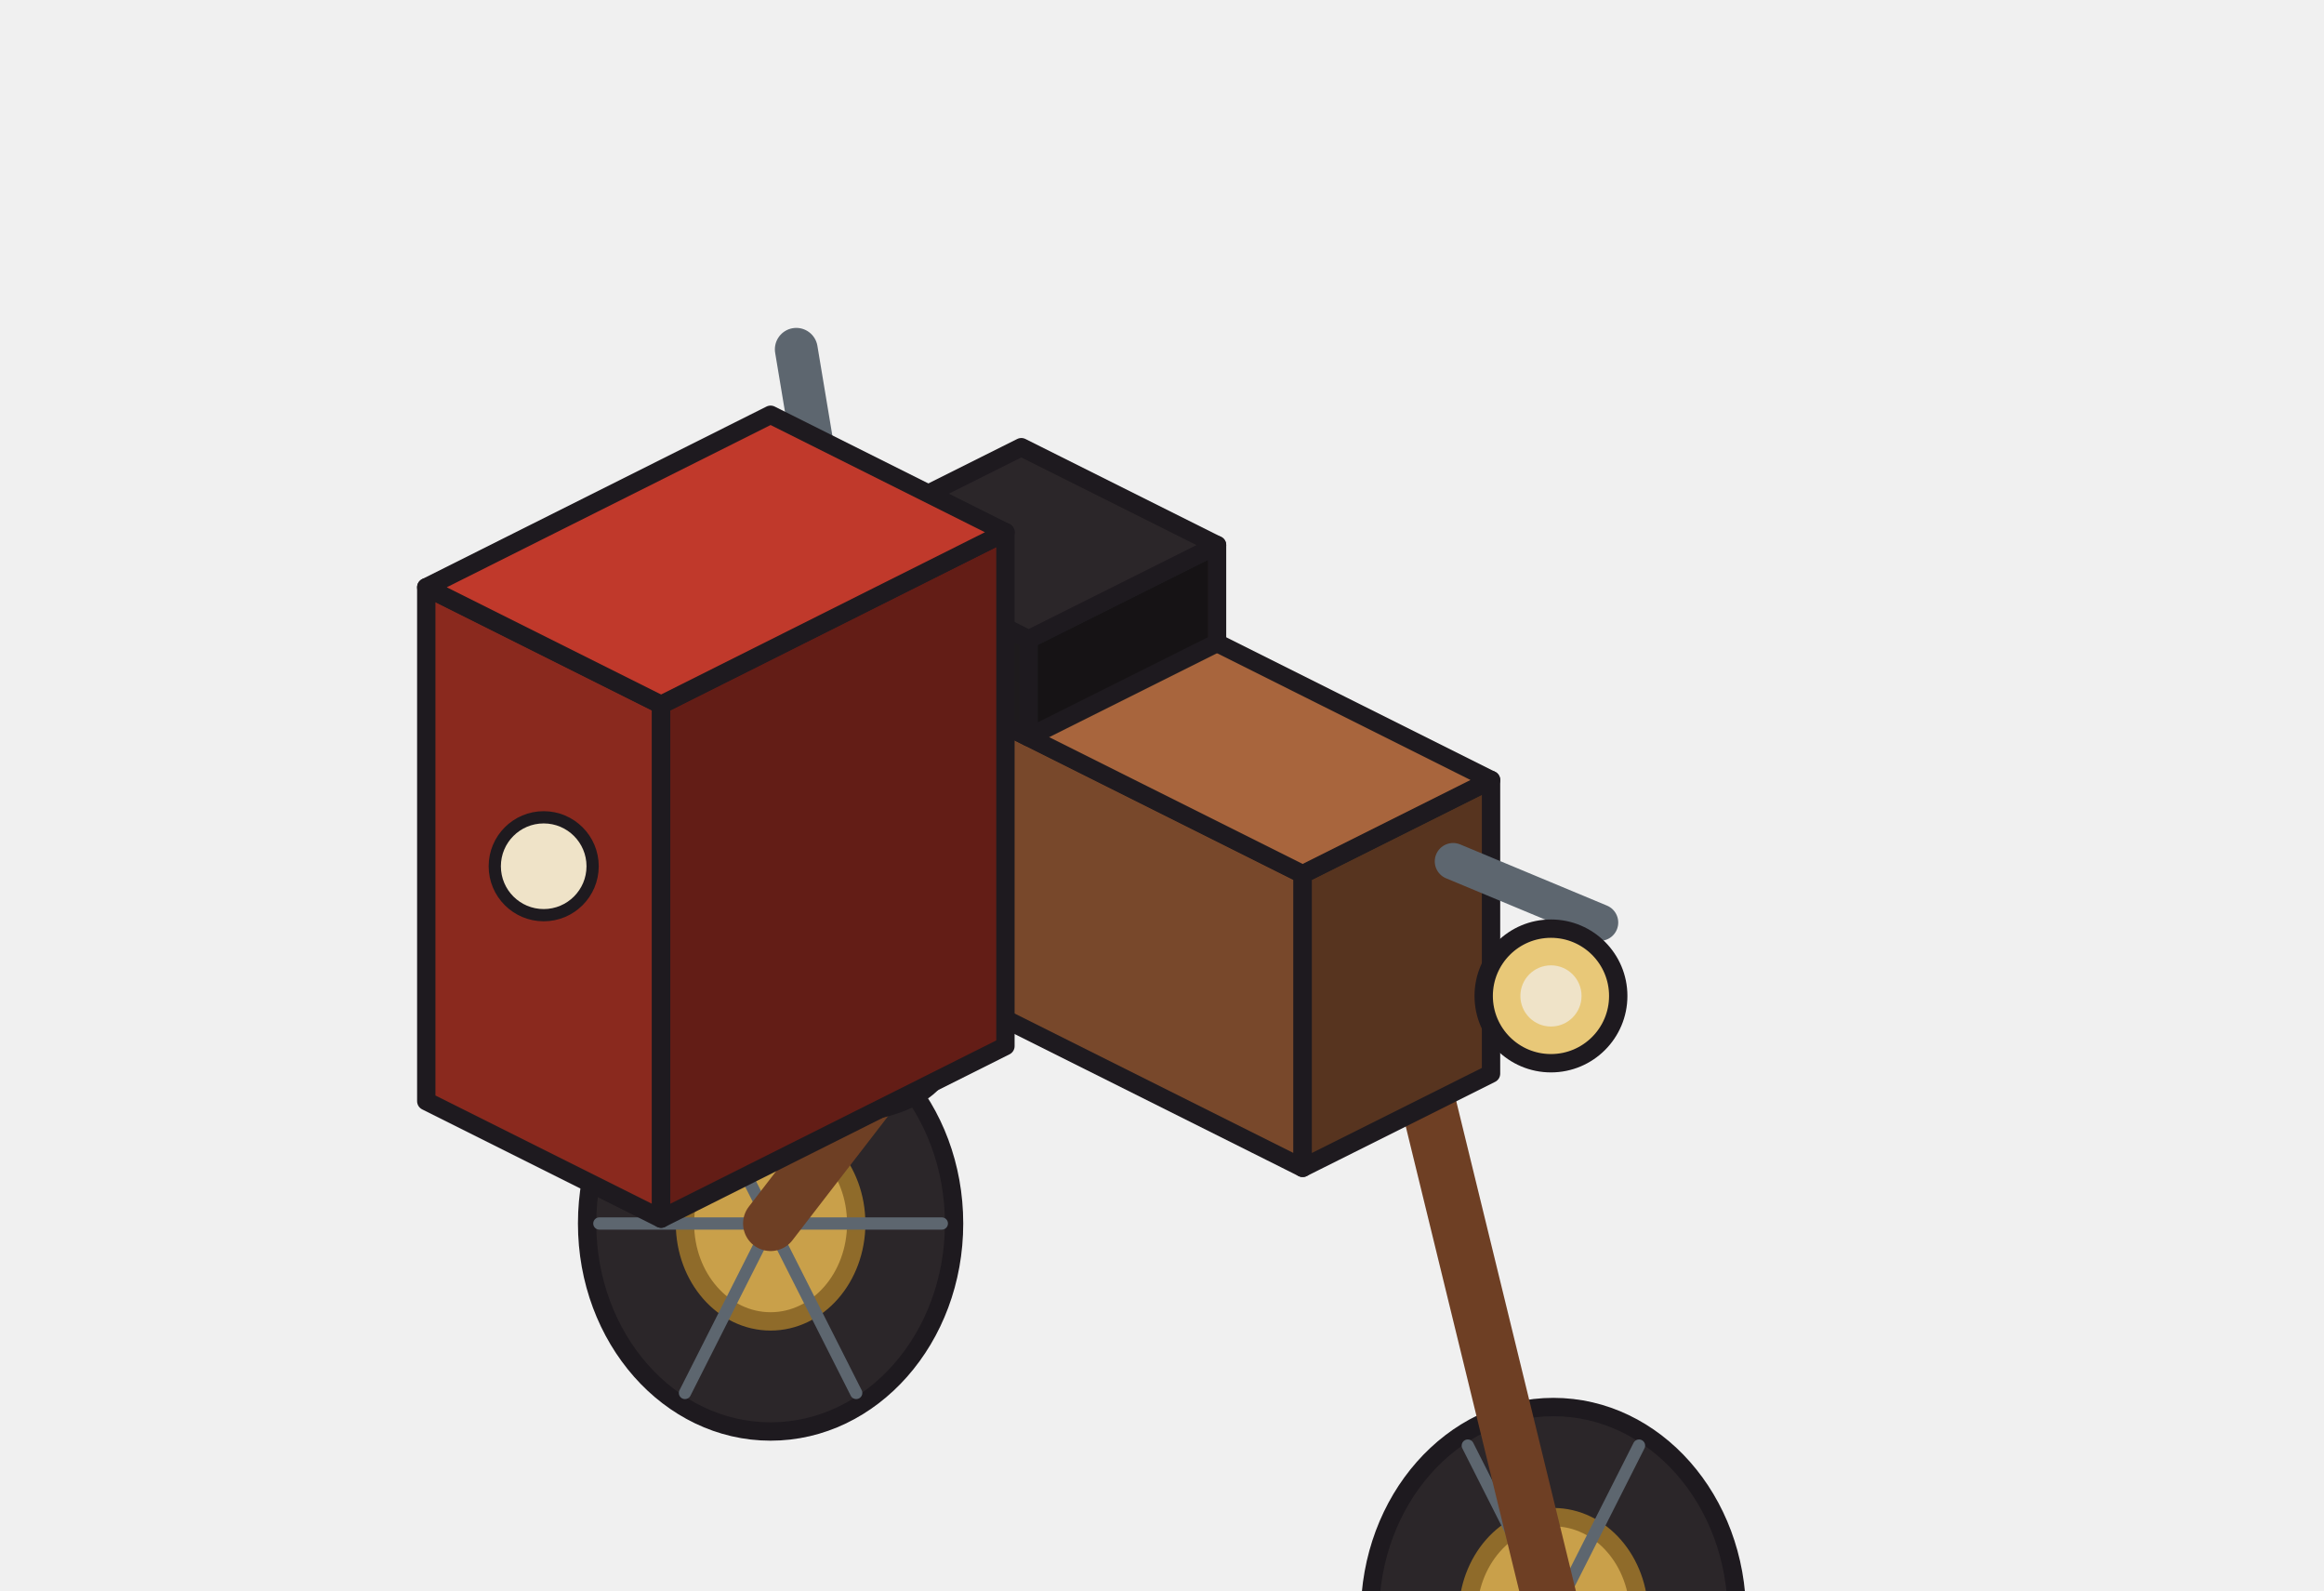
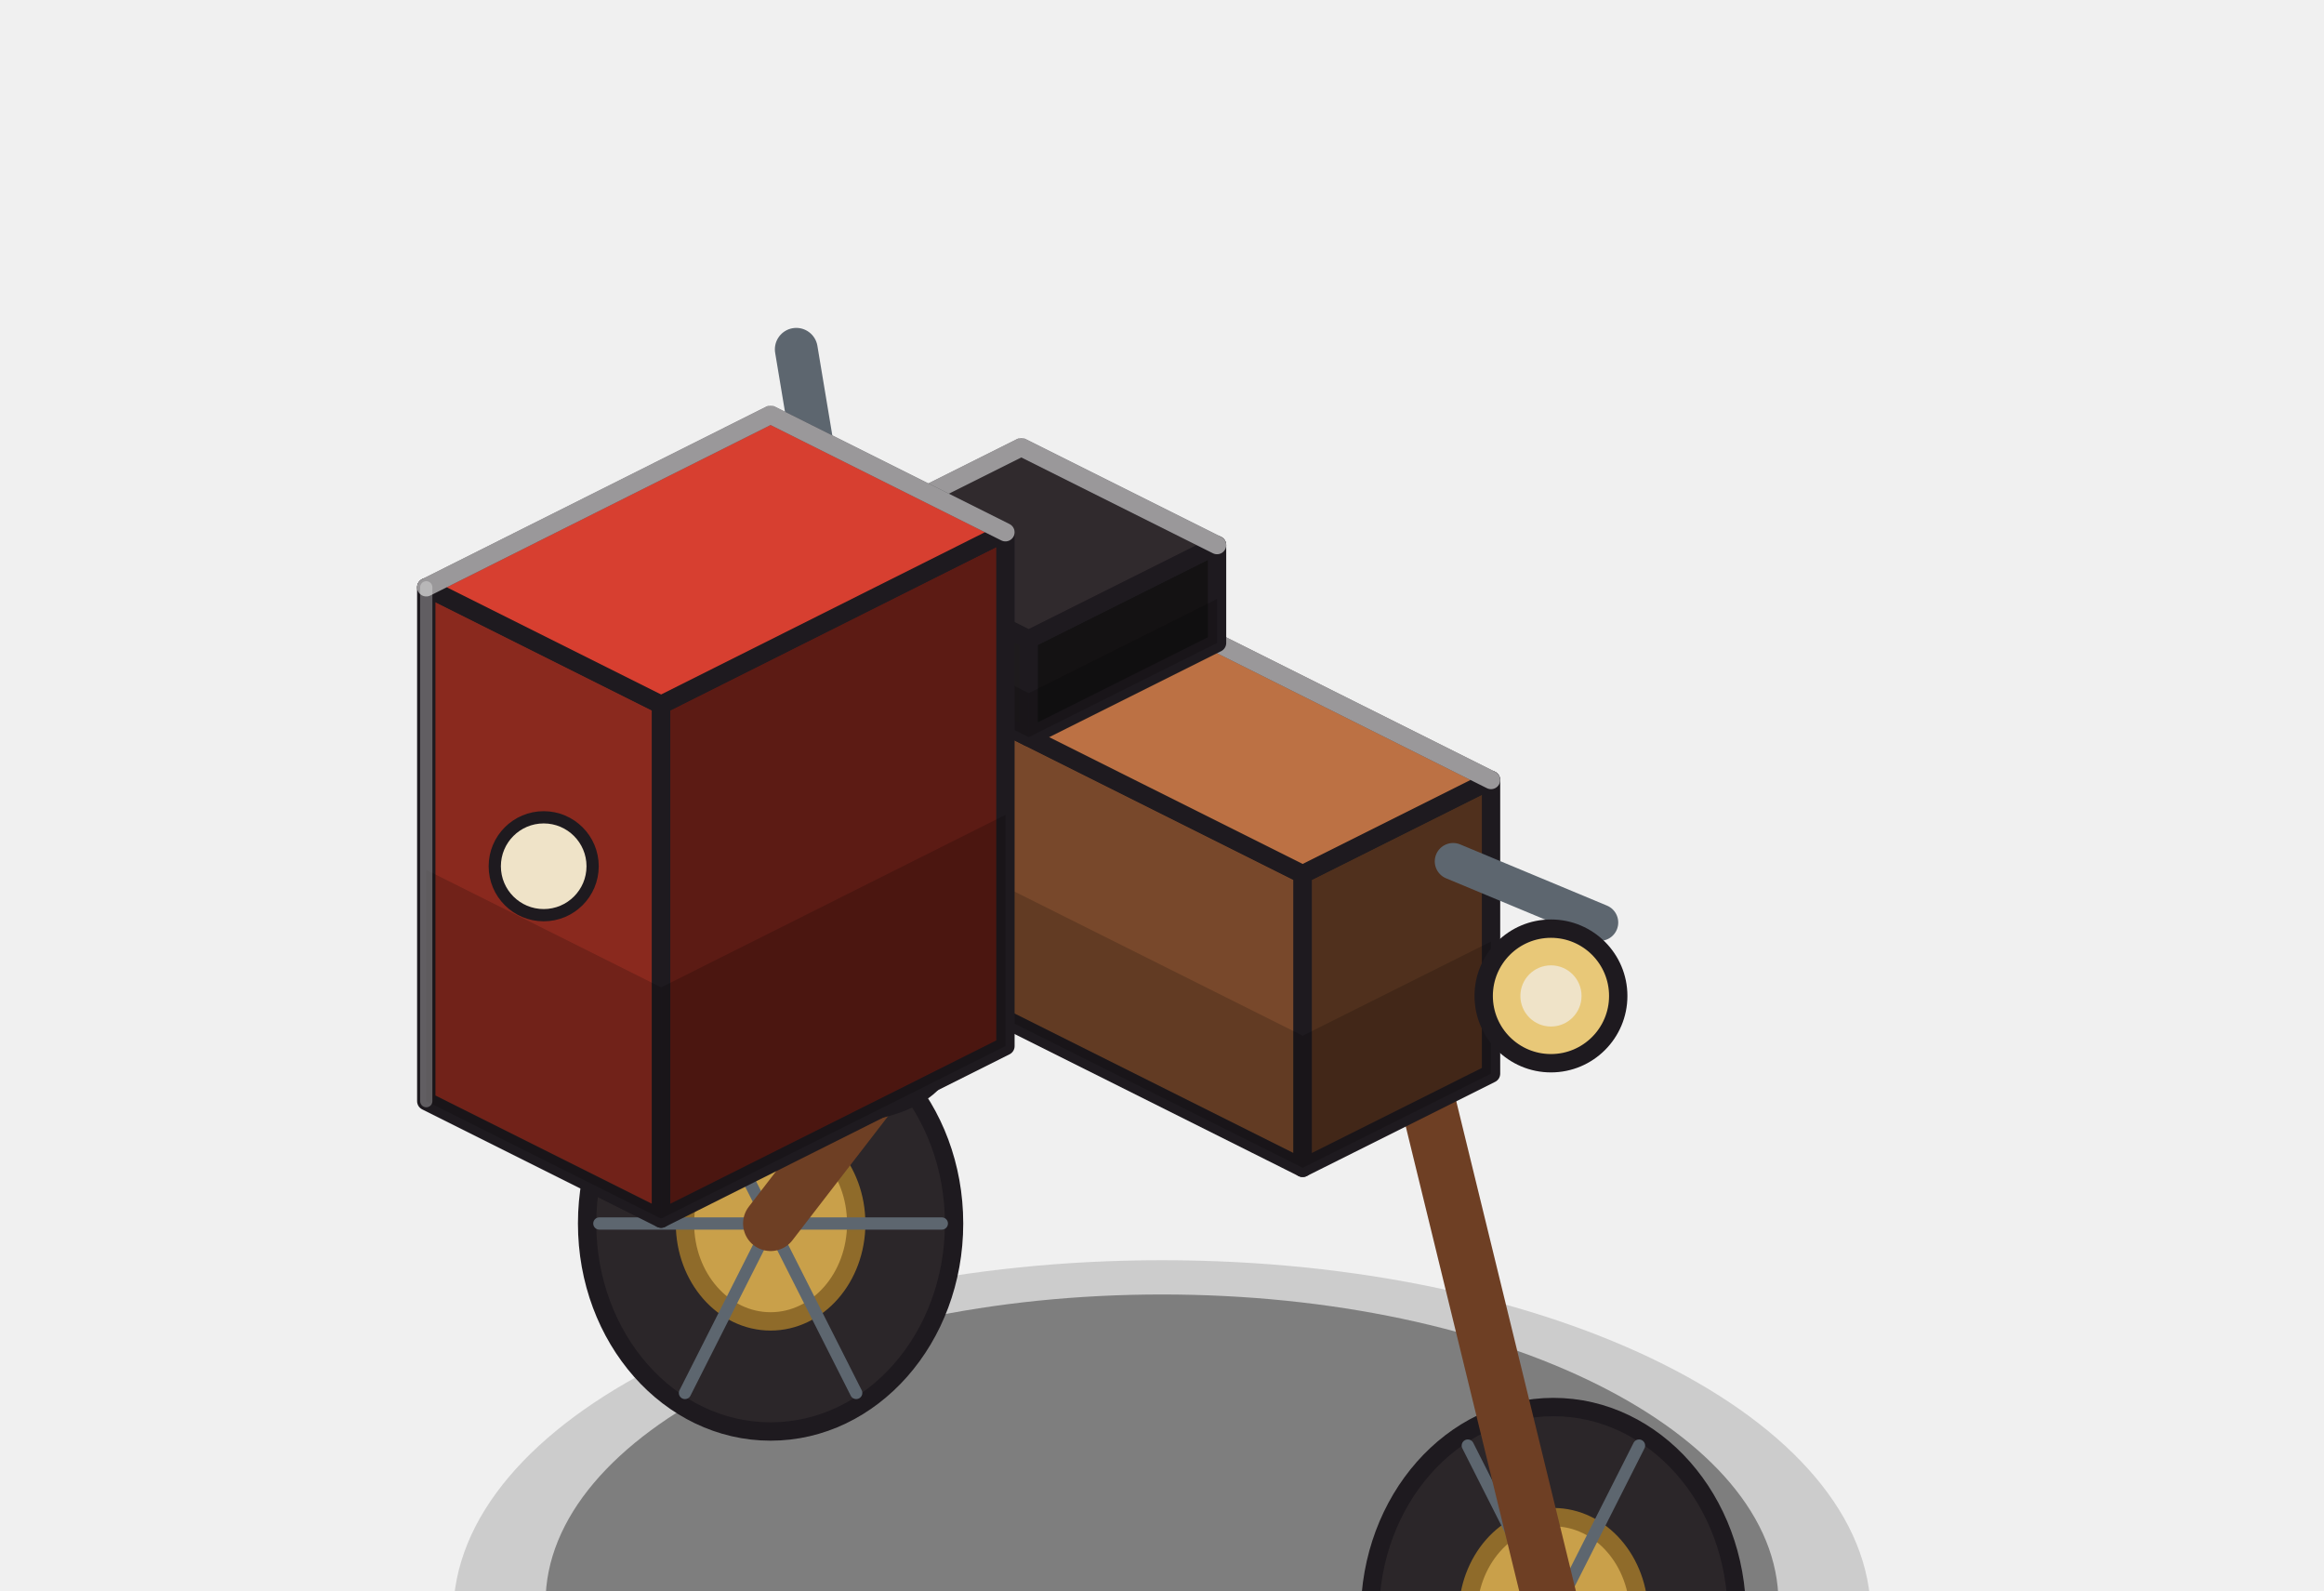
<svg xmlns="http://www.w3.org/2000/svg" width="380" height="260" viewBox="0 0 380 260">
+   <ellipse cx="190.0" cy="264.0" rx="115.9" ry="58.0" fill="#000000" opacity="0.152" />
+   <ellipse cx="190.0" cy="262.0" rx="100.8" ry="50.4" fill="#000000" opacity="0.38" />
  <ellipse cx="126.0" cy="200.0" rx="30.0" ry="34.0" fill="#2B2629" stroke="#1E1A1F" stroke-width="3" />
  <ellipse cx="126.0" cy="200.0" rx="14.0" ry="16.0" fill="#C9A04A" stroke="#8F6B2A" stroke-width="3" />
  <polyline points="126.0,200.0 154.0,200.0" fill="none" stroke="#5D666F" stroke-width="2" stroke-linecap="round" stroke-linejoin="round" />
  <polyline points="126.0,200.0 140.0,227.7" fill="none" stroke="#5D666F" stroke-width="2" stroke-linecap="round" stroke-linejoin="round" />
  <polyline points="126.0,200.0 112.0,227.7" fill="none" stroke="#5D666F" stroke-width="2" stroke-linecap="round" stroke-linejoin="round" />
  <polyline points="126.0,200.0 98.0,200.0" fill="none" stroke="#5D666F" stroke-width="2" stroke-linecap="round" stroke-linejoin="round" />
  <polyline points="126.0,200.0 112.0,172.3" fill="none" stroke="#5D666F" stroke-width="2" stroke-linecap="round" stroke-linejoin="round" />
  <polyline points="126.0,200.0 140.0,172.3" fill="none" stroke="#5D666F" stroke-width="2" stroke-linecap="round" stroke-linejoin="round" />
  <ellipse cx="254.0" cy="264.0" rx="30.0" ry="34.0" fill="#2B2629" stroke="#1E1A1F" stroke-width="3" />
  <ellipse cx="254.0" cy="264.0" rx="14.0" ry="16.0" fill="#C9A04A" stroke="#8F6B2A" stroke-width="3" />
  <polyline points="254.0,264.0 282.0,264.0" fill="none" stroke="#5D666F" stroke-width="2" stroke-linecap="round" stroke-linejoin="round" />
  <polyline points="254.0,264.0 268.0,291.7" fill="none" stroke="#5D666F" stroke-width="2" stroke-linecap="round" stroke-linejoin="round" />
  <polyline points="254.0,264.0 240.0,291.7" fill="none" stroke="#5D666F" stroke-width="2" stroke-linecap="round" stroke-linejoin="round" />
  <polyline points="254.0,264.0 226.0,264.0" fill="none" stroke="#5D666F" stroke-width="2" stroke-linecap="round" stroke-linejoin="round" />
  <polyline points="254.0,264.0 240.0,236.3" fill="none" stroke="#5D666F" stroke-width="2" stroke-linecap="round" stroke-linejoin="round" />
  <polyline points="254.0,264.0 268.0,236.3" fill="none" stroke="#5D666F" stroke-width="2" stroke-linecap="round" stroke-linejoin="round" />
  <polyline points="126.0,200.0 177.2,133.6 228.4,159.2 254.0,264.0" fill="none" stroke="#6E3F24" stroke-width="9" stroke-linecap="round" stroke-linejoin="round" />
  <polygon points="155.4,162.1 213.0,190.9 213.0,142.9 155.4,114.1" fill="#78482B" stroke="#1E1A1F" stroke-width="3" stroke-linejoin="round" />
-   <polygon points="213.0,190.9 243.8,175.5 243.8,127.5 213.0,142.9" fill="#57341F" stroke="#1E1A1F" stroke-width="3" stroke-linejoin="round" />
-   <polygon points="186.2,98.7 243.8,127.5 213.0,142.9 155.4,114.1" fill="#A8653D" stroke="#1E1A1F" stroke-width="3" stroke-linejoin="round" />
+   <polygon points="213.0,190.9 243.8,175.5 243.8,127.5 213.0,142.9" fill="#50301D" stroke="#1E1A1F" stroke-width="3" stroke-linejoin="round" />
+   <polygon points="186.2,98.7 243.8,127.5 213.0,142.9 155.4,114.1" fill="#BC7144" stroke="#1E1A1F" stroke-width="3" stroke-linejoin="round" />
+   <polygon points="155.4,162.1 213.0,190.9 213.0,169.3 155.4,140.5" fill="#000000" stroke="none" stroke-width="0" stroke-linejoin="round" opacity="0.18" />
+   <polygon points="213.0,190.9 243.8,175.5 243.8,153.9 213.0,169.3" fill="#000000" stroke="none" stroke-width="0" stroke-linejoin="round" opacity="0.18" />
+   <polyline points="155.4,114.1 186.2,98.7 243.8,127.5" fill="none" stroke="#FFFFFF" stroke-width="3" stroke-linecap="round" opacity="0.55" />
+   <polyline points="155.4,114.1 155.4,162.1" fill="none" stroke="#FFFFFF" stroke-width="2" stroke-linecap="round" opacity="0.3" />
  <defs>
-     <linearGradient id="g3036" x1="0" x2="1">
+     <linearGradient id="g8691" x1="0" x2="1">
      <stop offset="0" stop-color="#6E5828" />
      <stop offset="0.45" stop-color="#D9AC4F" />
      <stop offset="1" stop-color="#78602C" />
    </linearGradient>
  </defs>
-   <path d="M118.3,93.1 L118.3,173.1 A17.9,9.0 0 0,0 154.2,173.1 L154.2,93.1 A17.9,9.0 0 0,0 118.3,93.1 Z" fill="url(#g3036)" stroke="#1E1A1F" stroke-width="3" stroke-linejoin="round" />
-   <ellipse cx="136.2" cy="93.1" rx="17.9" ry="9.0" fill="#C9A04A" stroke="#1E1A1F" stroke-width="3" />
+   <path d="M118.3,93.1 L118.3,173.1 A17.9,9.0 0 0,0 154.2,173.1 L154.2,93.1 A17.9,9.0 0 0,0 118.3,93.1 Z" fill="url(#g8691)" stroke="#1E1A1F" stroke-width="3" stroke-linejoin="round" />
+   <ellipse cx="136.2" cy="93.1" rx="17.9" ry="9.0" fill="#E7B855" stroke="#1E1A1F" stroke-width="3" />
+   <polyline points="125.1,99.1 125.1,163.1" fill="none" stroke="#FFFFFF" stroke-width="2.867" stroke-linecap="round" opacity="0.45" />
+   <path d="M118.3,173.1 A17.9,9.0 0 0,0 154.2,173.1 L154.2,149.1 A17.9,9.0 0 0,1 118.3,149.1 Z" fill="#000000" opacity="0.22" />
  <polyline points="136.2,93.1 130.2,57.1" fill="none" stroke="#5D666F" stroke-width="7" stroke-linecap="round" stroke-linejoin="round" />
  <polygon points="136.2,104.5 168.2,120.5 168.2,104.5 136.2,88.5" fill="#1E1B1D" stroke="#1E1A1F" stroke-width="3" stroke-linejoin="round" />
-   <polygon points="168.2,120.5 199.0,105.1 199.0,89.1 168.2,104.5" fill="#161315" stroke="#1E1A1F" stroke-width="3" stroke-linejoin="round" />
-   <polygon points="167.0,73.1 199.0,89.1 168.2,104.5 136.2,88.5" fill="#2B2629" stroke="#1E1A1F" stroke-width="3" stroke-linejoin="round" />
+   <polygon points="168.2,120.5 199.0,105.1 199.0,89.1 168.2,104.5" fill="#141213" stroke="#1E1A1F" stroke-width="3" stroke-linejoin="round" />
+   <polygon points="167.0,73.1 199.0,89.1 168.2,104.5 136.2,88.5" fill="#302A2D" stroke="#1E1A1F" stroke-width="3" stroke-linejoin="round" />
+   <polygon points="136.2,104.5 168.2,120.5 168.2,113.3 136.2,97.3" fill="#000000" stroke="none" stroke-width="0" stroke-linejoin="round" opacity="0.18" />
+   <polygon points="168.2,120.5 199.0,105.1 199.0,97.9 168.2,113.3" fill="#000000" stroke="none" stroke-width="0" stroke-linejoin="round" opacity="0.18" />
+   <polyline points="136.2,88.5 167.0,73.1 199.0,89.1" fill="none" stroke="#FFFFFF" stroke-width="3" stroke-linecap="round" opacity="0.55" />
+   <polyline points="136.2,88.5 136.2,104.5" fill="none" stroke="#FFFFFF" stroke-width="2" stroke-linecap="round" opacity="0.3" />
  <polyline points="237.6,140.8 261.6,150.8" fill="none" stroke="#5D666F" stroke-width="6" stroke-linecap="round" stroke-linejoin="round" />
  <ellipse cx="253.6" cy="162.8" rx="11.0" ry="11.0" fill="#E8C878" stroke="#1E1A1F" stroke-width="3" />
  <ellipse cx="253.6" cy="162.8" rx="5.0" ry="5.0" fill="#EFE3C8" stroke="none" stroke-width="0" />
  <polygon points="69.7,180.0 108.1,199.2 108.1,115.2 69.7,96.0" fill="#8A291E" stroke="#1E1A1F" stroke-width="3" stroke-linejoin="round" />
-   <polygon points="108.1,199.2 164.4,171.0 164.4,87.0 108.1,115.2" fill="#631D16" stroke="#1E1A1F" stroke-width="3" stroke-linejoin="round" />
-   <polygon points="126.0,67.8 164.4,87.0 108.1,115.2 69.7,96.0" fill="#C0392B" stroke="#1E1A1F" stroke-width="3" stroke-linejoin="round" />
+   <polygon points="108.1,199.2 164.4,171.0 164.4,87.0 108.1,115.2" fill="#5C1B14" stroke="#1E1A1F" stroke-width="3" stroke-linejoin="round" />
+   <polygon points="126.0,67.8 164.4,87.0 108.1,115.2 69.7,96.0" fill="#D73F30" stroke="#1E1A1F" stroke-width="3" stroke-linejoin="round" />
+   <polygon points="69.7,180.0 108.1,199.2 108.1,161.4 69.7,142.2" fill="#000000" stroke="none" stroke-width="0" stroke-linejoin="round" opacity="0.18" />
+   <polygon points="108.1,199.2 164.4,171.0 164.4,133.2 108.1,161.4" fill="#000000" stroke="none" stroke-width="0" stroke-linejoin="round" opacity="0.18" />
+   <polyline points="69.7,96.0 126.0,67.8 164.4,87.0" fill="none" stroke="#FFFFFF" stroke-width="3" stroke-linecap="round" opacity="0.55" />
+   <polyline points="69.7,96.0 69.7,180.0" fill="none" stroke="#FFFFFF" stroke-width="2" stroke-linecap="round" opacity="0.3" />
  <ellipse cx="88.9" cy="141.6" rx="8.0" ry="8.0" fill="#EFE3C8" stroke="#1E1A1F" stroke-width="2" />
</svg>
